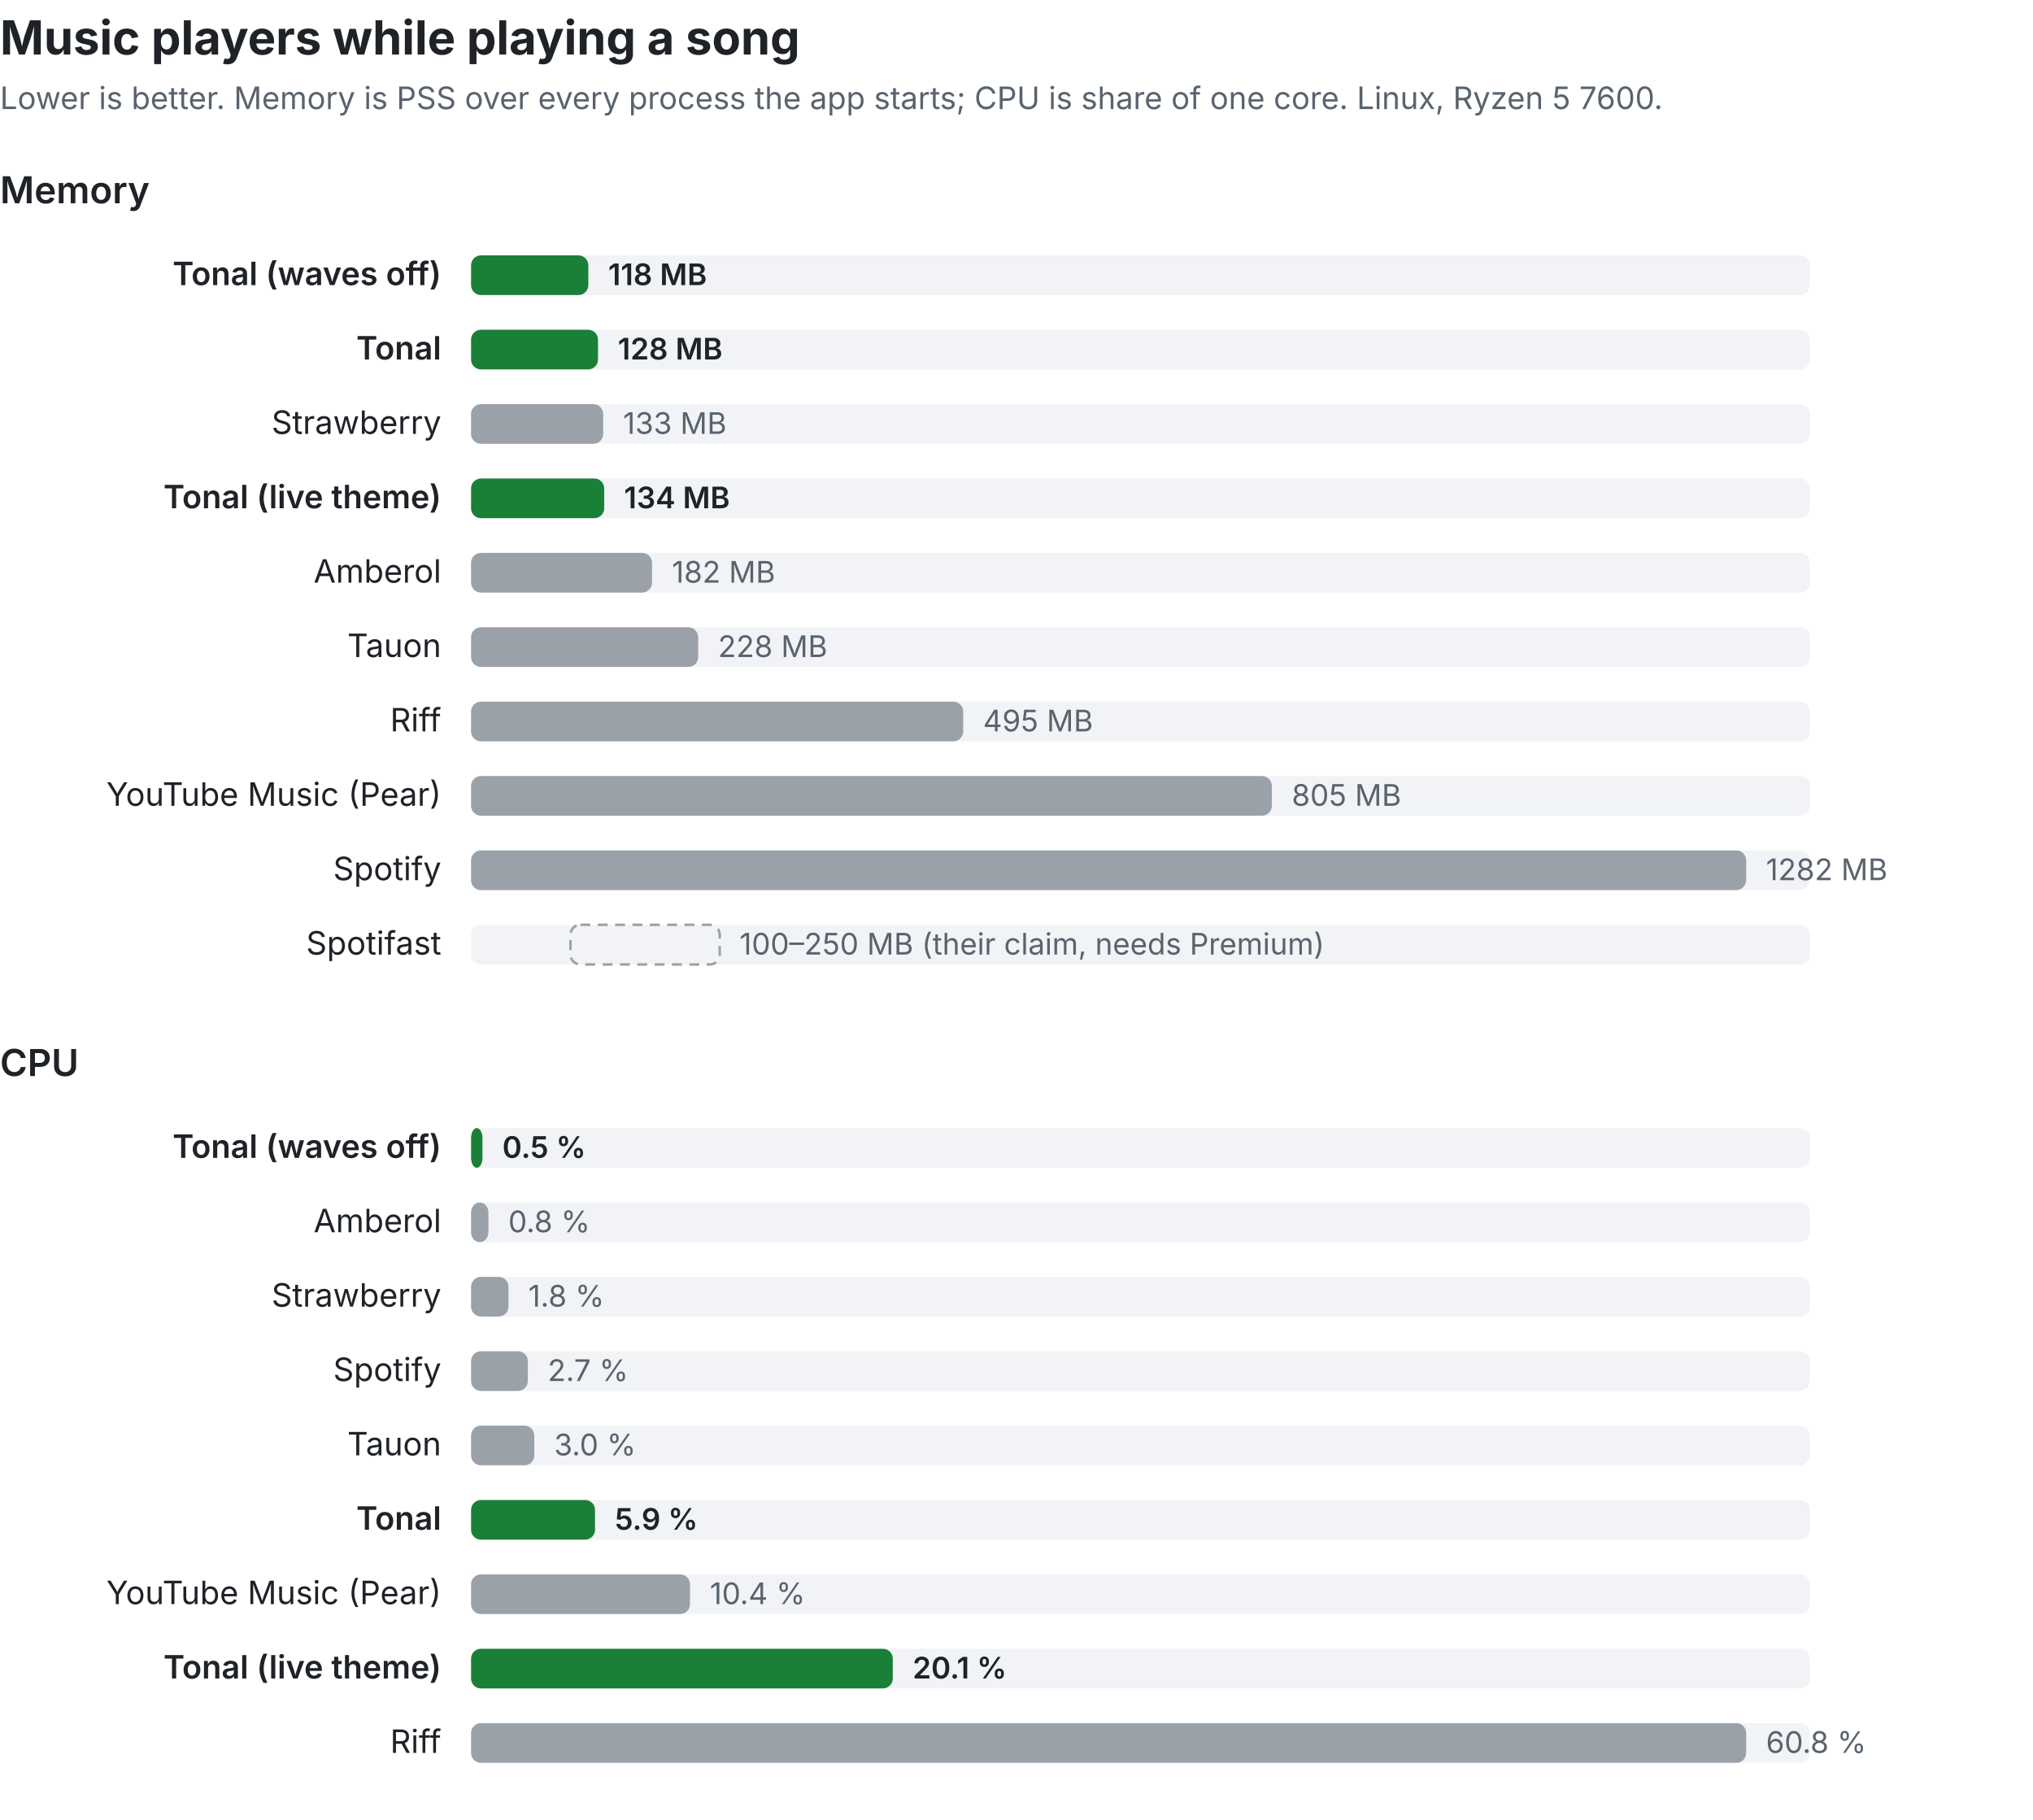
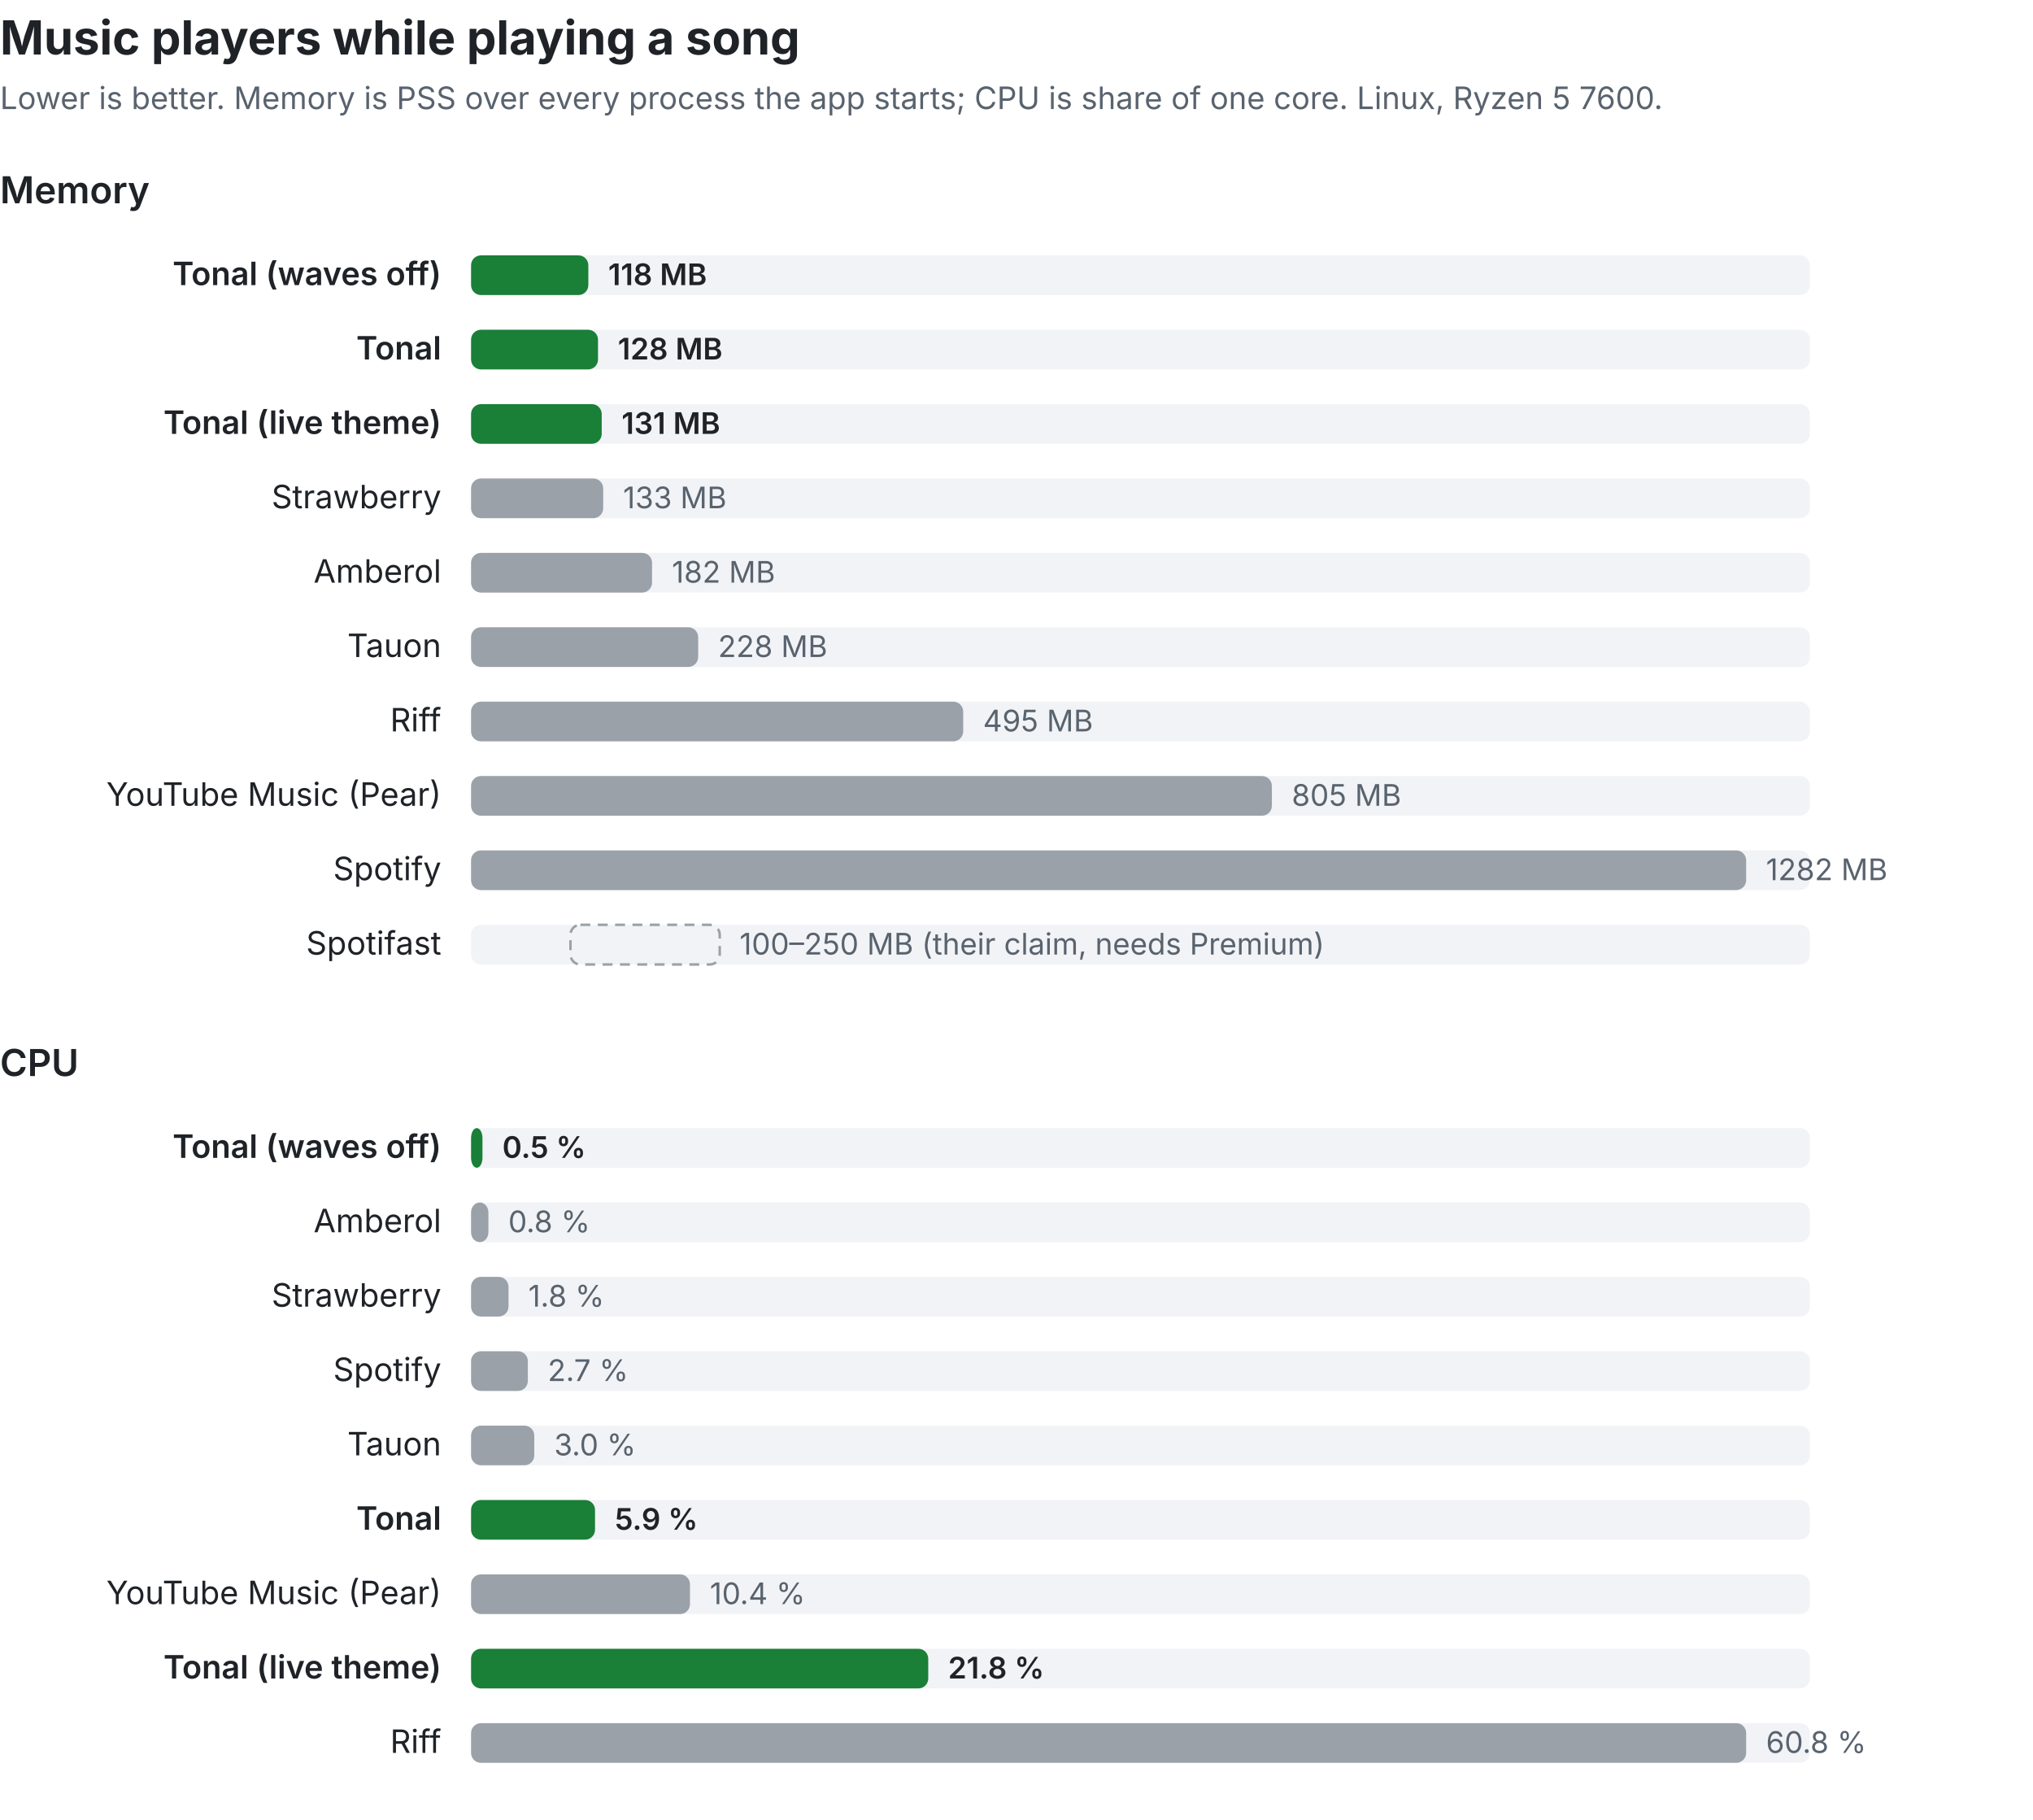
<svg xmlns="http://www.w3.org/2000/svg" width="820" height="734" viewBox="0 0 820 734" font-family="Inter, -apple-system, Segoe UI, Helvetica, Arial, sans-serif">
  <text x="0" y="22" font-size="19" font-weight="700" fill="#1f2328">Music players while playing a song</text>
  <text x="0" y="44" font-size="12.5" fill="#59636e">Lower is better. Memory is PSS over every process the app starts; CPU is share of one core. Linux, Ryzen 5 7600.</text>
  <text x="0" y="82" font-size="15" font-weight="600" fill="#1f2328">Memory</text>
  <text x="178" y="115" font-size="13" text-anchor="end" font-weight="600" fill="#1f2328">Tonal (waves off)</text>
  <rect x="190" y="103" width="540" height="16" rx="4" fill="#d8dee4" opacity="0.35" />
  <rect x="190" y="103" width="47.3" height="16" rx="4" fill="#1a7f37" />
  <text x="245.3" y="115" font-size="12" font-weight="600" fill="#1f2328">118 MB</text>
  <text x="178" y="145" font-size="13" text-anchor="end" font-weight="600" fill="#1f2328">Tonal</text>
  <rect x="190" y="133" width="540" height="16" rx="4" fill="#d8dee4" opacity="0.35" />
  <rect x="190" y="133" width="51.2" height="16" rx="4" fill="#1a7f37" />
  <text x="249.2" y="145" font-size="12" font-weight="600" fill="#1f2328">128 MB</text>
-   <text x="178" y="175" font-size="13" text-anchor="end" font-weight="400" fill="#1f2328">Strawberry</text>
+   <text x="178" y="175" font-size="13" text-anchor="end" font-weight="600" fill="#1f2328">Tonal (live theme)</text>
  <rect x="190" y="163" width="540" height="16" rx="4" fill="#d8dee4" opacity="0.35" />
-   <rect x="190" y="163" width="53.3" height="16" rx="4" fill="#9aa1a9" />
-   <text x="251.3" y="175" font-size="12" font-weight="400" fill="#59636e">133 MB</text>
-   <text x="178" y="205" font-size="13" text-anchor="end" font-weight="600" fill="#1f2328">Tonal (live theme)</text>
+   <rect x="190" y="163" width="52.7" height="16" rx="4" fill="#1a7f37" />
+   <text x="250.7" y="175" font-size="12" font-weight="600" fill="#1f2328">131 MB</text>
+   <text x="178" y="205" font-size="13" text-anchor="end" font-weight="400" fill="#1f2328">Strawberry</text>
  <rect x="190" y="193" width="540" height="16" rx="4" fill="#d8dee4" opacity="0.35" />
-   <rect x="190" y="193" width="53.7" height="16" rx="4" fill="#1a7f37" />
-   <text x="251.7" y="205" font-size="12" font-weight="600" fill="#1f2328">134 MB</text>
+   <rect x="190" y="193" width="53.3" height="16" rx="4" fill="#9aa1a9" />
+   <text x="251.3" y="205" font-size="12" font-weight="400" fill="#59636e">133 MB</text>
  <text x="178" y="235" font-size="13" text-anchor="end" font-weight="400" fill="#1f2328">Amberol</text>
  <rect x="190" y="223" width="540" height="16" rx="4" fill="#d8dee4" opacity="0.35" />
  <rect x="190" y="223" width="73.0" height="16" rx="4" fill="#9aa1a9" />
  <text x="271.0" y="235" font-size="12" font-weight="400" fill="#59636e">182 MB</text>
  <text x="178" y="265" font-size="13" text-anchor="end" font-weight="400" fill="#1f2328">Tauon</text>
  <rect x="190" y="253" width="540" height="16" rx="4" fill="#d8dee4" opacity="0.35" />
  <rect x="190" y="253" width="91.6" height="16" rx="4" fill="#9aa1a9" />
  <text x="289.6" y="265" font-size="12" font-weight="400" fill="#59636e">228 MB</text>
  <text x="178" y="295" font-size="13" text-anchor="end" font-weight="400" fill="#1f2328">Riff</text>
  <rect x="190" y="283" width="540" height="16" rx="4" fill="#d8dee4" opacity="0.35" />
  <rect x="190" y="283" width="198.5" height="16" rx="4" fill="#9aa1a9" />
  <text x="396.5" y="295" font-size="12" font-weight="400" fill="#59636e">495 MB</text>
  <text x="178" y="325" font-size="13" text-anchor="end" font-weight="400" fill="#1f2328">YouTube Music (Pear)</text>
  <rect x="190" y="313" width="540" height="16" rx="4" fill="#d8dee4" opacity="0.35" />
  <rect x="190" y="313" width="323.0" height="16" rx="4" fill="#9aa1a9" />
  <text x="521.0" y="325" font-size="12" font-weight="400" fill="#59636e">805 MB</text>
  <text x="178" y="355" font-size="13" text-anchor="end" font-weight="400" fill="#1f2328">Spotify</text>
  <rect x="190" y="343" width="540" height="16" rx="4" fill="#d8dee4" opacity="0.35" />
  <rect x="190" y="343" width="514.3" height="16" rx="4" fill="#9aa1a9" />
  <text x="712.3" y="355" font-size="12" font-weight="400" fill="#59636e">1282 MB</text>
  <text x="178" y="385" font-size="13" text-anchor="end" font-weight="400" fill="#1f2328">Spotifast</text>
  <rect x="190" y="373" width="540" height="16" rx="4" fill="#d8dee4" opacity="0.35" />
  <rect x="230.1" y="373" width="60.2" height="16" rx="4" fill="none" stroke="#9aa1a9" stroke-dasharray="4 3" />
  <text x="298.3" y="385" font-size="12" fill="#59636e">100–250 MB (their claim, needs Premium)</text>
  <text x="0" y="434" font-size="15" font-weight="600" fill="#1f2328">CPU</text>
  <text x="178" y="467" font-size="13" text-anchor="end" font-weight="600" fill="#1f2328">Tonal (waves off)</text>
  <rect x="190" y="455" width="540" height="16" rx="4" fill="#d8dee4" opacity="0.35" />
  <rect x="190" y="455" width="4.6" height="16" rx="4" fill="#1a7f37" />
  <text x="202.6" y="467" font-size="12" font-weight="600" fill="#1f2328">0.5 %</text>
  <text x="178" y="497" font-size="13" text-anchor="end" font-weight="400" fill="#1f2328">Amberol</text>
  <rect x="190" y="485" width="540" height="16" rx="4" fill="#d8dee4" opacity="0.35" />
  <rect x="190" y="485" width="7.0" height="16" rx="4" fill="#9aa1a9" />
  <text x="205.0" y="497" font-size="12" font-weight="400" fill="#59636e">0.8 %</text>
  <text x="178" y="527" font-size="13" text-anchor="end" font-weight="400" fill="#1f2328">Strawberry</text>
  <rect x="190" y="515" width="540" height="16" rx="4" fill="#d8dee4" opacity="0.35" />
  <rect x="190" y="515" width="15.1" height="16" rx="4" fill="#9aa1a9" />
  <text x="213.1" y="527" font-size="12" font-weight="400" fill="#59636e">1.8 %</text>
  <text x="178" y="557" font-size="13" text-anchor="end" font-weight="400" fill="#1f2328">Spotify</text>
  <rect x="190" y="545" width="540" height="16" rx="4" fill="#d8dee4" opacity="0.35" />
  <rect x="190" y="545" width="22.9" height="16" rx="4" fill="#9aa1a9" />
  <text x="220.9" y="557" font-size="12" font-weight="400" fill="#59636e">2.7 %</text>
  <text x="178" y="587" font-size="13" text-anchor="end" font-weight="400" fill="#1f2328">Tauon</text>
  <rect x="190" y="575" width="540" height="16" rx="4" fill="#d8dee4" opacity="0.35" />
  <rect x="190" y="575" width="25.5" height="16" rx="4" fill="#9aa1a9" />
  <text x="223.5" y="587" font-size="12" font-weight="400" fill="#59636e">3.0 %</text>
  <text x="178" y="617" font-size="13" text-anchor="end" font-weight="600" fill="#1f2328">Tonal</text>
  <rect x="190" y="605" width="540" height="16" rx="4" fill="#d8dee4" opacity="0.35" />
  <rect x="190" y="605" width="50.0" height="16" rx="4" fill="#1a7f37" />
  <text x="248.0" y="617" font-size="12" font-weight="600" fill="#1f2328">5.9 %</text>
  <text x="178" y="647" font-size="13" text-anchor="end" font-weight="400" fill="#1f2328">YouTube Music (Pear)</text>
  <rect x="190" y="635" width="540" height="16" rx="4" fill="#d8dee4" opacity="0.35" />
  <rect x="190" y="635" width="88.3" height="16" rx="4" fill="#9aa1a9" />
  <text x="286.3" y="647" font-size="12" font-weight="400" fill="#59636e">10.4 %</text>
  <text x="178" y="677" font-size="13" text-anchor="end" font-weight="600" fill="#1f2328">Tonal (live theme)</text>
  <rect x="190" y="665" width="540" height="16" rx="4" fill="#d8dee4" opacity="0.35" />
-   <rect x="190" y="665" width="170.1" height="16" rx="4" fill="#1a7f37" />
-   <text x="368.1" y="677" font-size="12" font-weight="600" fill="#1f2328">20.1 %</text>
+   <rect x="190" y="665" width="184.4" height="16" rx="4" fill="#1a7f37" />
+   <text x="382.4" y="677" font-size="12" font-weight="600" fill="#1f2328">21.8 %</text>
  <text x="178" y="707" font-size="13" text-anchor="end" font-weight="400" fill="#1f2328">Riff</text>
  <rect x="190" y="695" width="540" height="16" rx="4" fill="#d8dee4" opacity="0.35" />
  <rect x="190" y="695" width="514.3" height="16" rx="4" fill="#9aa1a9" />
  <text x="712.3" y="707" font-size="12" font-weight="400" fill="#59636e">60.8 %</text>
</svg>
